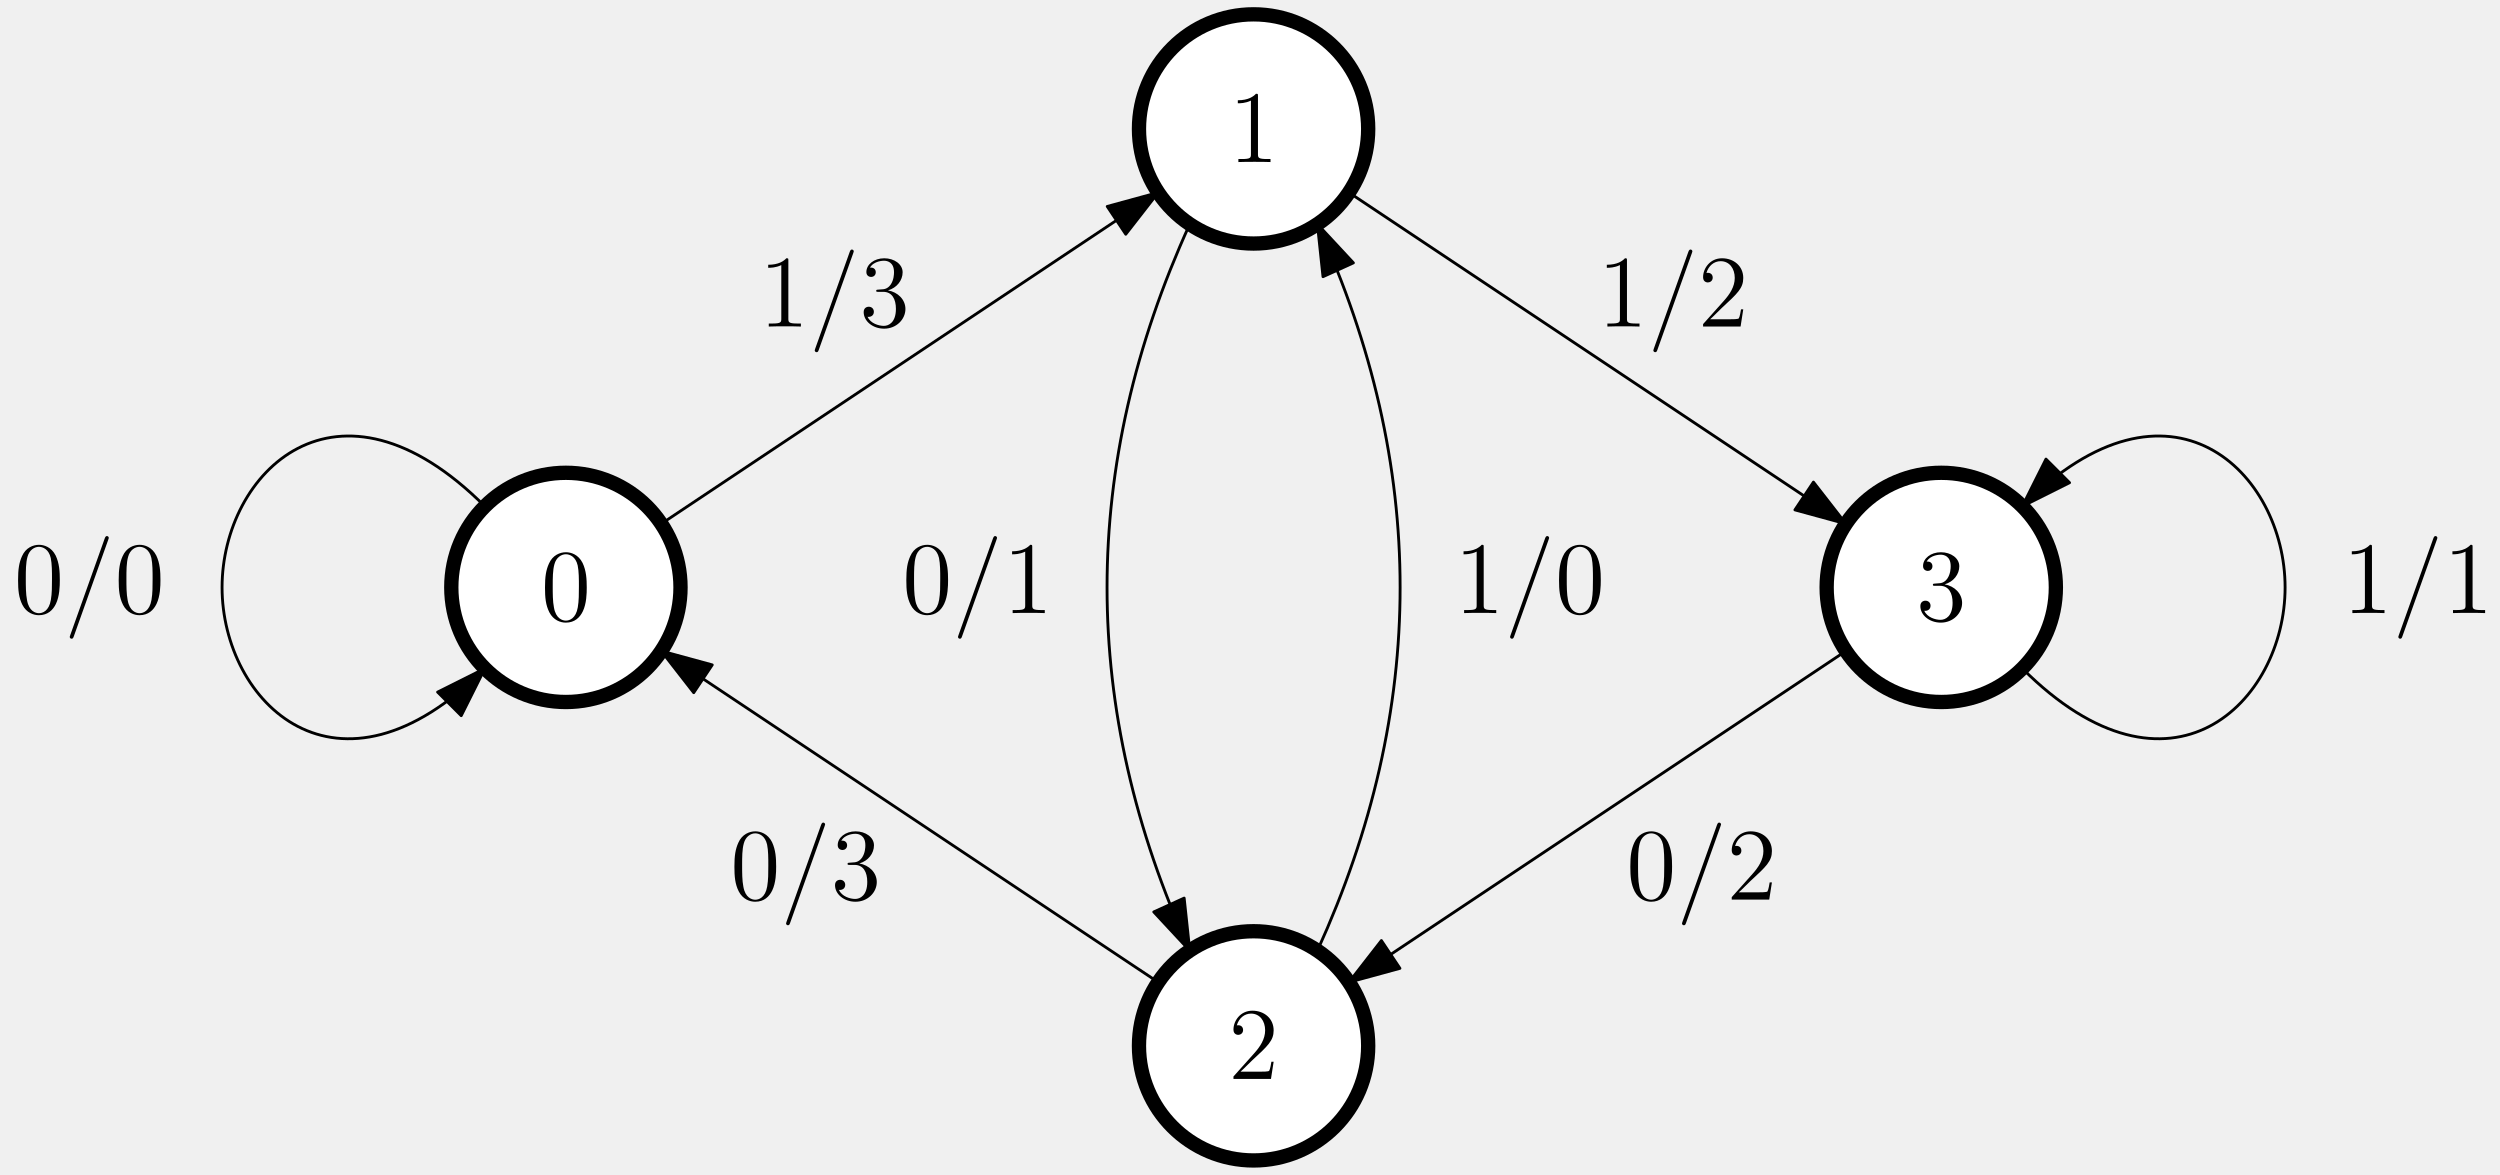
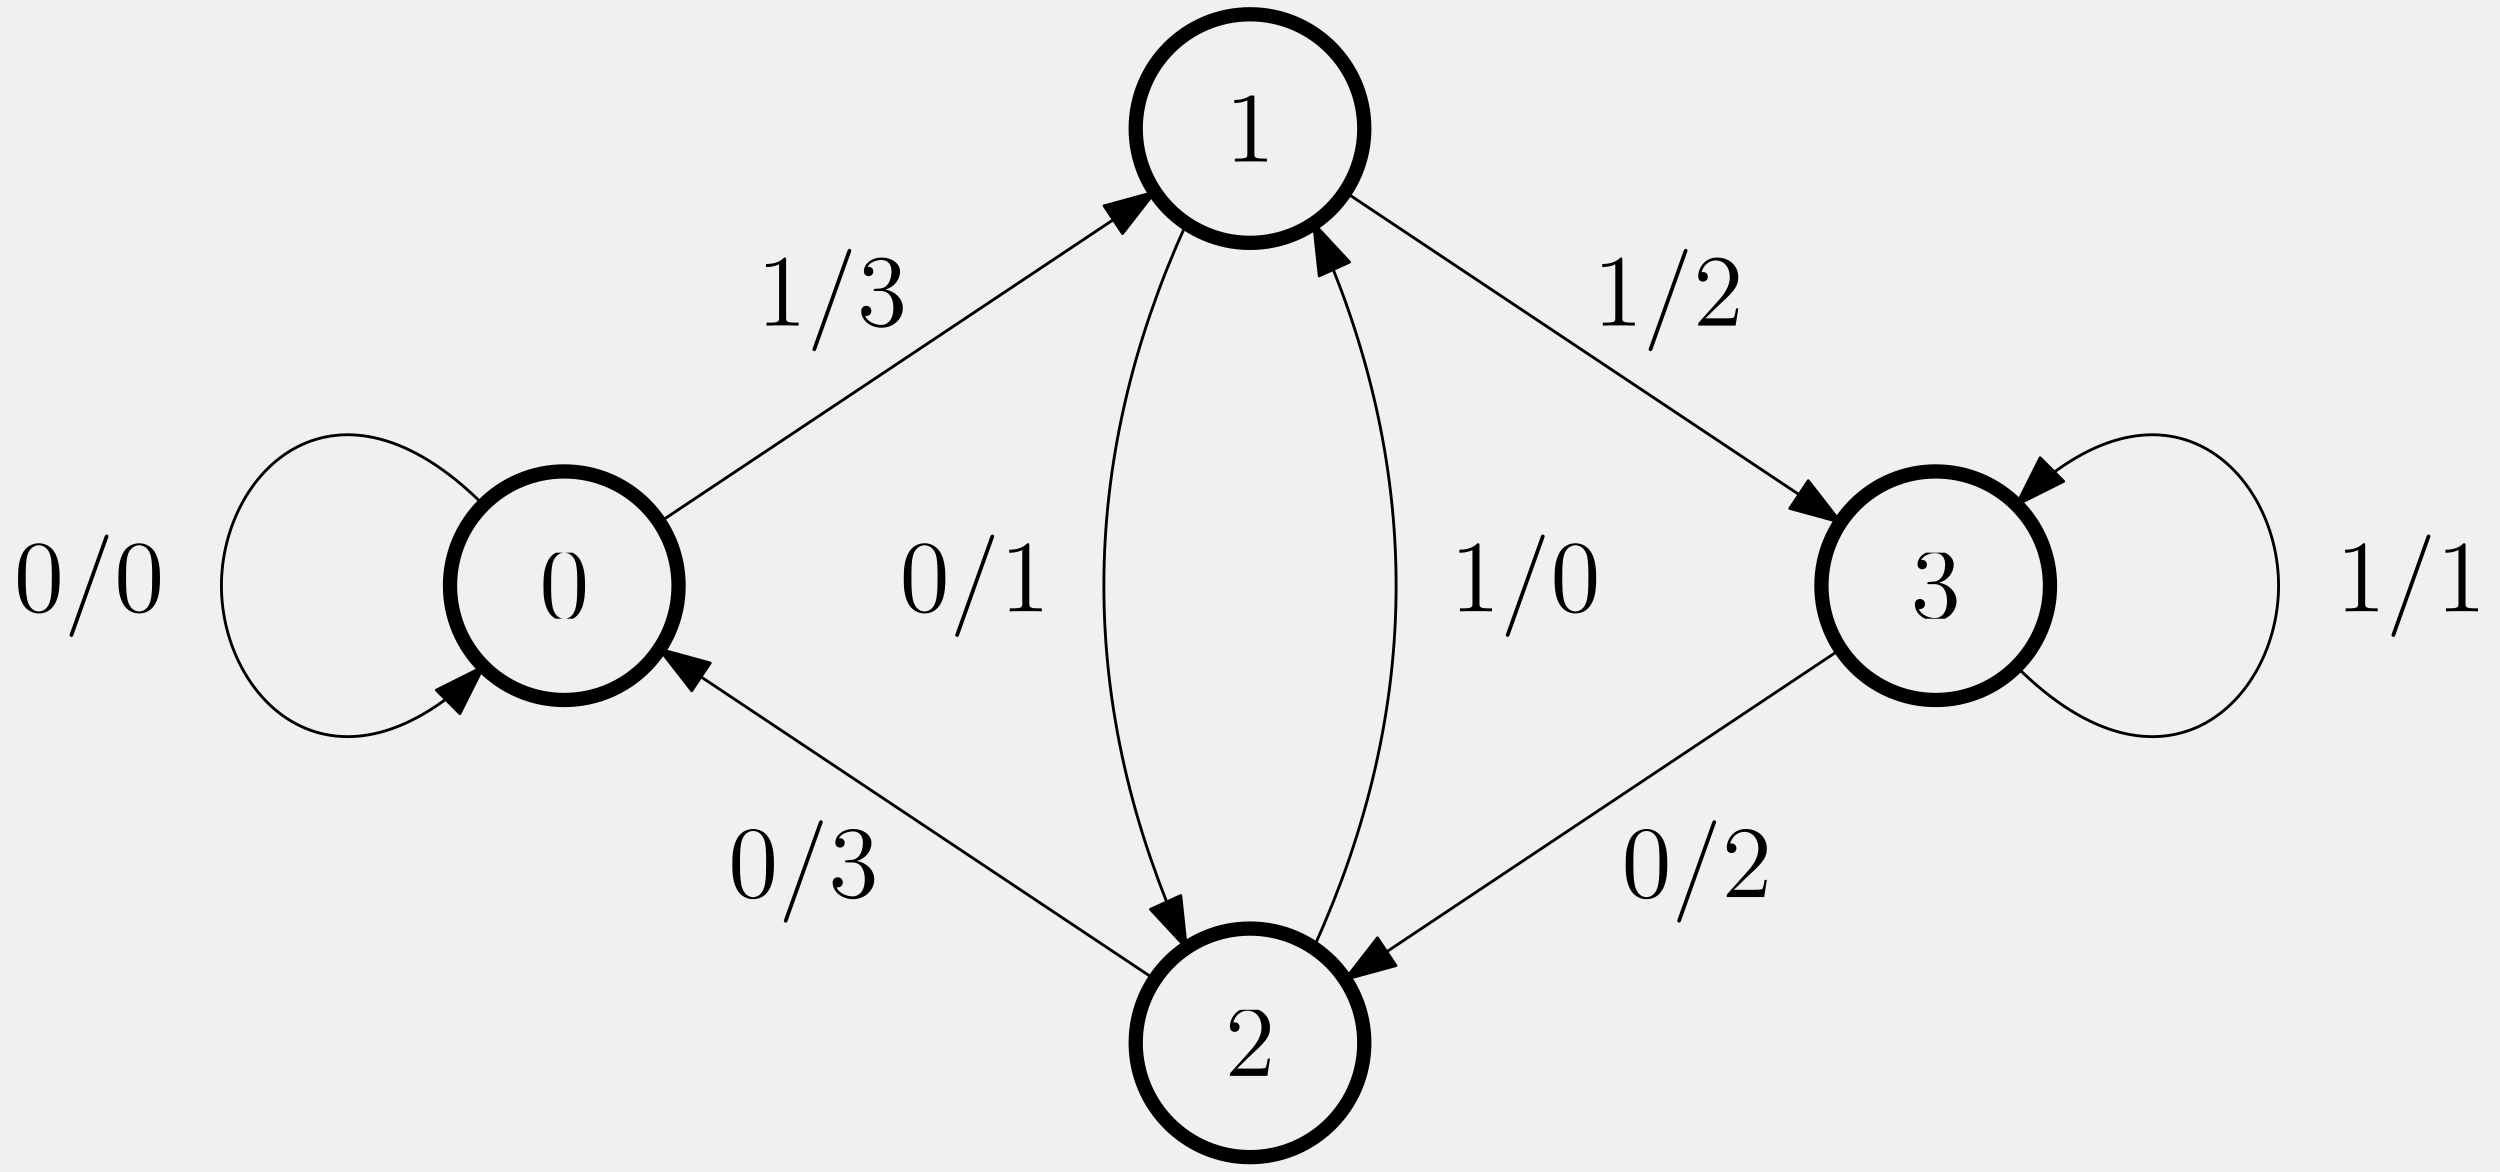
- <svg xmlns="http://www.w3.org/2000/svg" xmlns:xlink="http://www.w3.org/1999/xlink" width="349" height="164" viewBox="0 0 349 164">
+ <svg xmlns="http://www.w3.org/2000/svg" xmlns:xlink="http://www.w3.org/1999/xlink" width="350" height="164" viewBox="0 0 350 164">
+   <style>
+       .fill { fill: black; }
+       .stroke { stroke: black; }
+       @media (prefers-color-scheme: dark) {
+         .fill { fill: white; }
+         .stroke { stroke: white; }
+       }
+     </style>
  <defs>
    <g>
      <g id="glyph-0-0">
- </g>
+         <path d="M 4.125 -9.188 C 4.125 -9.531 4.125 -9.531 3.844 -9.531 C 3.5 -9.156 2.781 -8.625 1.312 -8.625 L 1.312 -8.203 C 1.641 -8.203 2.359 -8.203 3.141 -8.578 L 3.141 -1.109 C 3.141 -0.594 3.094 -0.422 1.844 -0.422 L 1.391 -0.422 L 1.391 0 C 1.781 -0.031 3.172 -0.031 3.641 -0.031 C 4.109 -0.031 5.5 -0.031 5.875 0 L 5.875 -0.422 L 5.438 -0.422 C 4.172 -0.422 4.125 -0.594 4.125 -1.109 Z M 4.125 -9.188 " />
+       </g>
      <g id="glyph-0-1">
+         <path d="M 6.422 -4.594 C 6.422 -5.781 6.359 -6.938 5.844 -8.031 C 5.25 -9.219 4.219 -9.531 3.516 -9.531 C 2.688 -9.531 1.656 -9.125 1.141 -7.938 C 0.734 -7.031 0.594 -6.141 0.594 -4.594 C 0.594 -3.203 0.688 -2.156 1.203 -1.141 C 1.766 -0.047 2.75 0.297 3.5 0.297 C 4.75 0.297 5.469 -0.438 5.875 -1.281 C 6.391 -2.359 6.422 -3.766 6.422 -4.594 Z M 3.5 0.016 C 3.047 0.016 2.109 -0.25 1.844 -1.812 C 1.672 -2.672 1.672 -3.766 1.672 -4.766 C 1.672 -5.938 1.672 -7 1.906 -7.844 C 2.156 -8.812 2.891 -9.25 3.5 -9.25 C 4.047 -9.25 4.875 -8.922 5.156 -7.688 C 5.328 -6.875 5.328 -5.734 5.328 -4.766 C 5.328 -3.797 5.328 -2.719 5.172 -1.844 C 4.906 -0.266 4 0.016 3.5 0.016 Z M 3.5 0.016 " />
+       </g>
+       <g id="glyph-0-2">
+         <path d="M 2.641 -5.156 C 2.391 -5.141 2.344 -5.125 2.344 -4.984 C 2.344 -4.844 2.406 -4.844 2.672 -4.844 L 3.328 -4.844 C 4.547 -4.844 5.094 -3.844 5.094 -2.469 C 5.094 -0.594 4.109 -0.094 3.406 -0.094 C 2.719 -0.094 1.547 -0.422 1.141 -1.359 C 1.594 -1.297 2.016 -1.547 2.016 -2.062 C 2.016 -2.484 1.703 -2.766 1.312 -2.766 C 0.969 -2.766 0.594 -2.562 0.594 -2.016 C 0.594 -0.75 1.859 0.297 3.453 0.297 C 5.156 0.297 6.422 -1 6.422 -2.453 C 6.422 -3.766 5.359 -4.812 3.984 -5.047 C 5.234 -5.406 6.031 -6.453 6.031 -7.578 C 6.031 -8.703 4.859 -9.531 3.469 -9.531 C 2.031 -9.531 0.969 -8.656 0.969 -7.609 C 0.969 -7.047 1.422 -6.922 1.641 -6.922 C 1.938 -6.922 2.281 -7.141 2.281 -7.578 C 2.281 -8.031 1.938 -8.234 1.625 -8.234 C 1.531 -8.234 1.5 -8.234 1.469 -8.219 C 2.016 -9.188 3.359 -9.188 3.422 -9.188 C 3.906 -9.188 4.828 -8.984 4.828 -7.578 C 4.828 -7.297 4.797 -6.5 4.375 -5.875 C 3.938 -5.25 3.453 -5.203 3.062 -5.188 Z M 2.641 -5.156 " />
+       </g>
+       <g id="glyph-0-3">
+         <path d="M 6.312 -2.406 L 6 -2.406 C 5.953 -2.172 5.844 -1.375 5.688 -1.141 C 5.594 -1.016 4.781 -1.016 4.344 -1.016 L 1.688 -1.016 C 2.078 -1.344 2.953 -2.266 3.328 -2.609 C 5.516 -4.625 6.312 -5.359 6.312 -6.781 C 6.312 -8.438 5 -9.531 3.344 -9.531 C 1.672 -9.531 0.703 -8.125 0.703 -6.891 C 0.703 -6.156 1.328 -6.156 1.375 -6.156 C 1.672 -6.156 2.047 -6.375 2.047 -6.828 C 2.047 -7.234 1.781 -7.5 1.375 -7.5 C 1.25 -7.5 1.219 -7.5 1.172 -7.484 C 1.453 -8.469 2.219 -9.125 3.156 -9.125 C 4.375 -9.125 5.125 -8.109 5.125 -6.781 C 5.125 -5.562 4.422 -4.5 3.594 -3.578 L 0.703 -0.344 L 0.703 0 L 5.938 0 Z M 6.312 -2.406 " />
+       </g>
+       <g id="glyph-1-0">
+         <path d="M 6.422 -4.594 C 6.422 -5.781 6.359 -6.938 5.844 -8.031 C 5.25 -9.219 4.219 -9.531 3.516 -9.531 C 2.688 -9.531 1.656 -9.125 1.141 -7.938 C 0.734 -7.031 0.594 -6.141 0.594 -4.594 C 0.594 -3.203 0.688 -2.156 1.203 -1.141 C 1.766 -0.047 2.75 0.297 3.5 0.297 C 4.75 0.297 5.469 -0.438 5.875 -1.281 C 6.391 -2.359 6.422 -3.766 6.422 -4.594 Z M 3.5 0.016 C 3.047 0.016 2.109 -0.25 1.844 -1.812 C 1.672 -2.672 1.672 -3.766 1.672 -4.766 C 1.672 -5.938 1.672 -7 1.906 -7.844 C 2.156 -8.812 2.891 -9.25 3.5 -9.25 C 4.047 -9.25 4.875 -8.922 5.156 -7.688 C 5.328 -6.875 5.328 -5.734 5.328 -4.766 C 5.328 -3.797 5.328 -2.719 5.172 -1.844 C 4.906 -0.266 4 0.016 3.5 0.016 Z M 3.5 0.016 " />
+       </g>
+       <g id="glyph-1-1">
        <path d="M 4.125 -9.188 C 4.125 -9.531 4.125 -9.531 3.844 -9.531 C 3.5 -9.156 2.781 -8.625 1.312 -8.625 L 1.312 -8.203 C 1.641 -8.203 2.359 -8.203 3.141 -8.578 L 3.141 -1.109 C 3.141 -0.594 3.094 -0.422 1.844 -0.422 L 1.391 -0.422 L 1.391 0 C 1.781 -0.031 3.172 -0.031 3.641 -0.031 C 4.109 -0.031 5.5 -0.031 5.875 0 L 5.875 -0.422 L 5.438 -0.422 C 4.172 -0.422 4.125 -0.594 4.125 -1.109 Z M 4.125 -9.188 " />
      </g>
-       <g id="glyph-0-2">
+       <g id="glyph-2-0">
+         <path d="M 6.156 -10.234 C 6.156 -10.234 6.234 -10.453 6.234 -10.484 C 6.234 -10.656 6.094 -10.75 5.984 -10.75 C 5.906 -10.75 5.781 -10.75 5.672 -10.438 L 0.859 3.062 C 0.859 3.062 0.781 3.281 0.781 3.312 C 0.781 3.484 0.922 3.578 1.031 3.578 C 1.125 3.578 1.25 3.578 1.344 3.266 Z M 6.156 -10.234 " />
+       </g>
+       <g id="glyph-3-0">
        <path d="M 6.422 -4.594 C 6.422 -5.781 6.359 -6.938 5.844 -8.031 C 5.25 -9.219 4.219 -9.531 3.516 -9.531 C 2.688 -9.531 1.656 -9.125 1.141 -7.938 C 0.734 -7.031 0.594 -6.141 0.594 -4.594 C 0.594 -3.203 0.688 -2.156 1.203 -1.141 C 1.766 -0.047 2.75 0.297 3.5 0.297 C 4.75 0.297 5.469 -0.438 5.875 -1.281 C 6.391 -2.359 6.422 -3.766 6.422 -4.594 Z M 3.5 0.016 C 3.047 0.016 2.109 -0.25 1.844 -1.812 C 1.672 -2.672 1.672 -3.766 1.672 -4.766 C 1.672 -5.938 1.672 -7 1.906 -7.844 C 2.156 -8.812 2.891 -9.25 3.5 -9.25 C 4.047 -9.25 4.875 -8.922 5.156 -7.688 C 5.328 -6.875 5.328 -5.734 5.328 -4.766 C 5.328 -3.797 5.328 -2.719 5.172 -1.844 C 4.906 -0.266 4 0.016 3.5 0.016 Z M 3.5 0.016 " />
      </g>
-       <g id="glyph-0-3">
+       <g id="glyph-3-1">
+         <path d="M 4.125 -9.188 C 4.125 -9.531 4.125 -9.531 3.844 -9.531 C 3.5 -9.156 2.781 -8.625 1.312 -8.625 L 1.312 -8.203 C 1.641 -8.203 2.359 -8.203 3.141 -8.578 L 3.141 -1.109 C 3.141 -0.594 3.094 -0.422 1.844 -0.422 L 1.391 -0.422 L 1.391 0 C 1.781 -0.031 3.172 -0.031 3.641 -0.031 C 4.109 -0.031 5.5 -0.031 5.875 0 L 5.875 -0.422 L 5.438 -0.422 C 4.172 -0.422 4.125 -0.594 4.125 -1.109 Z M 4.125 -9.188 " />
+       </g>
+       <g id="glyph-3-2">
+         <path d="M 6.312 -2.406 L 6 -2.406 C 5.953 -2.172 5.844 -1.375 5.688 -1.141 C 5.594 -1.016 4.781 -1.016 4.344 -1.016 L 1.688 -1.016 C 2.078 -1.344 2.953 -2.266 3.328 -2.609 C 5.516 -4.625 6.312 -5.359 6.312 -6.781 C 6.312 -8.438 5 -9.531 3.344 -9.531 C 1.672 -9.531 0.703 -8.125 0.703 -6.891 C 0.703 -6.156 1.328 -6.156 1.375 -6.156 C 1.672 -6.156 2.047 -6.375 2.047 -6.828 C 2.047 -7.234 1.781 -7.5 1.375 -7.5 C 1.25 -7.5 1.219 -7.5 1.172 -7.484 C 1.453 -8.469 2.219 -9.125 3.156 -9.125 C 4.375 -9.125 5.125 -8.109 5.125 -6.781 C 5.125 -5.562 4.422 -4.5 3.594 -3.578 L 0.703 -0.344 L 0.703 0 L 5.938 0 Z M 6.312 -2.406 " />
+       </g>
+       <g id="glyph-3-3">
        <path d="M 2.641 -5.156 C 2.391 -5.141 2.344 -5.125 2.344 -4.984 C 2.344 -4.844 2.406 -4.844 2.672 -4.844 L 3.328 -4.844 C 4.547 -4.844 5.094 -3.844 5.094 -2.469 C 5.094 -0.594 4.109 -0.094 3.406 -0.094 C 2.719 -0.094 1.547 -0.422 1.141 -1.359 C 1.594 -1.297 2.016 -1.547 2.016 -2.062 C 2.016 -2.484 1.703 -2.766 1.312 -2.766 C 0.969 -2.766 0.594 -2.562 0.594 -2.016 C 0.594 -0.75 1.859 0.297 3.453 0.297 C 5.156 0.297 6.422 -1 6.422 -2.453 C 6.422 -3.766 5.359 -4.812 3.984 -5.047 C 5.234 -5.406 6.031 -6.453 6.031 -7.578 C 6.031 -8.703 4.859 -9.531 3.469 -9.531 C 2.031 -9.531 0.969 -8.656 0.969 -7.609 C 0.969 -7.047 1.422 -6.922 1.641 -6.922 C 1.938 -6.922 2.281 -7.141 2.281 -7.578 C 2.281 -8.031 1.938 -8.234 1.625 -8.234 C 1.531 -8.234 1.5 -8.234 1.469 -8.219 C 2.016 -9.188 3.359 -9.188 3.422 -9.188 C 3.906 -9.188 4.828 -8.984 4.828 -7.578 C 4.828 -7.297 4.797 -6.5 4.375 -5.875 C 3.938 -5.25 3.453 -5.203 3.062 -5.188 Z M 2.641 -5.156 " />
      </g>
-       <g id="glyph-0-4">
-         <path d="M 6.312 -2.406 L 6 -2.406 C 5.953 -2.172 5.844 -1.375 5.688 -1.141 C 5.594 -1.016 4.781 -1.016 4.344 -1.016 L 1.688 -1.016 C 2.078 -1.344 2.953 -2.266 3.328 -2.609 C 5.516 -4.625 6.312 -5.359 6.312 -6.781 C 6.312 -8.438 5 -9.531 3.344 -9.531 C 1.672 -9.531 0.703 -8.125 0.703 -6.891 C 0.703 -6.156 1.328 -6.156 1.375 -6.156 C 1.672 -6.156 2.047 -6.375 2.047 -6.828 C 2.047 -7.234 1.781 -7.5 1.375 -7.5 C 1.25 -7.5 1.219 -7.5 1.172 -7.484 C 1.453 -8.469 2.219 -9.125 3.156 -9.125 C 4.375 -9.125 5.125 -8.109 5.125 -6.781 C 5.125 -5.562 4.422 -4.5 3.594 -3.578 L 0.703 -0.344 L 0.703 0 L 5.938 0 Z M 6.312 -2.406 " />
-       </g>
-       <g id="glyph-1-0">
- </g>
-       <g id="glyph-1-1">
-         <path d="M 6.422 -4.594 C 6.422 -5.781 6.359 -6.938 5.844 -8.031 C 5.25 -9.219 4.219 -9.531 3.516 -9.531 C 2.688 -9.531 1.656 -9.125 1.141 -7.938 C 0.734 -7.031 0.594 -6.141 0.594 -4.594 C 0.594 -3.203 0.688 -2.156 1.203 -1.141 C 1.766 -0.047 2.75 0.297 3.5 0.297 C 4.75 0.297 5.469 -0.438 5.875 -1.281 C 6.391 -2.359 6.422 -3.766 6.422 -4.594 Z M 3.5 0.016 C 3.047 0.016 2.109 -0.25 1.844 -1.812 C 1.672 -2.672 1.672 -3.766 1.672 -4.766 C 1.672 -5.938 1.672 -7 1.906 -7.844 C 2.156 -8.812 2.891 -9.25 3.5 -9.25 C 4.047 -9.25 4.875 -8.922 5.156 -7.688 C 5.328 -6.875 5.328 -5.734 5.328 -4.766 C 5.328 -3.797 5.328 -2.719 5.172 -1.844 C 4.906 -0.266 4 0.016 3.5 0.016 Z M 3.5 0.016 " />
-       </g>
-       <g id="glyph-1-2">
-         <path d="M 4.125 -9.188 C 4.125 -9.531 4.125 -9.531 3.844 -9.531 C 3.5 -9.156 2.781 -8.625 1.312 -8.625 L 1.312 -8.203 C 1.641 -8.203 2.359 -8.203 3.141 -8.578 L 3.141 -1.109 C 3.141 -0.594 3.094 -0.422 1.844 -0.422 L 1.391 -0.422 L 1.391 0 C 1.781 -0.031 3.172 -0.031 3.641 -0.031 C 4.109 -0.031 5.5 -0.031 5.875 0 L 5.875 -0.422 L 5.438 -0.422 C 4.172 -0.422 4.125 -0.594 4.125 -1.109 Z M 4.125 -9.188 " />
-       </g>
-       <g id="glyph-2-0">
- </g>
-       <g id="glyph-2-1">
-         <path d="M 6.156 -10.234 C 6.156 -10.234 6.234 -10.453 6.234 -10.484 C 6.234 -10.656 6.094 -10.75 5.984 -10.75 C 5.906 -10.75 5.781 -10.75 5.672 -10.438 L 0.859 3.062 C 0.859 3.062 0.781 3.281 0.781 3.312 C 0.781 3.484 0.922 3.578 1.031 3.578 C 1.125 3.578 1.25 3.578 1.344 3.266 Z M 6.156 -10.234 " />
-       </g>
-       <g id="glyph-3-0">
- </g>
-       <g id="glyph-3-1">
-         <path d="M 6.422 -4.594 C 6.422 -5.781 6.359 -6.938 5.844 -8.031 C 5.25 -9.219 4.219 -9.531 3.516 -9.531 C 2.688 -9.531 1.656 -9.125 1.141 -7.938 C 0.734 -7.031 0.594 -6.141 0.594 -4.594 C 0.594 -3.203 0.688 -2.156 1.203 -1.141 C 1.766 -0.047 2.75 0.297 3.5 0.297 C 4.75 0.297 5.469 -0.438 5.875 -1.281 C 6.391 -2.359 6.422 -3.766 6.422 -4.594 Z M 3.5 0.016 C 3.047 0.016 2.109 -0.25 1.844 -1.812 C 1.672 -2.672 1.672 -3.766 1.672 -4.766 C 1.672 -5.938 1.672 -7 1.906 -7.844 C 2.156 -8.812 2.891 -9.25 3.5 -9.25 C 4.047 -9.25 4.875 -8.922 5.156 -7.688 C 5.328 -6.875 5.328 -5.734 5.328 -4.766 C 5.328 -3.797 5.328 -2.719 5.172 -1.844 C 4.906 -0.266 4 0.016 3.5 0.016 Z M 3.5 0.016 " />
-       </g>
-       <g id="glyph-3-2">
-         <path d="M 4.125 -9.188 C 4.125 -9.531 4.125 -9.531 3.844 -9.531 C 3.5 -9.156 2.781 -8.625 1.312 -8.625 L 1.312 -8.203 C 1.641 -8.203 2.359 -8.203 3.141 -8.578 L 3.141 -1.109 C 3.141 -0.594 3.094 -0.422 1.844 -0.422 L 1.391 -0.422 L 1.391 0 C 1.781 -0.031 3.172 -0.031 3.641 -0.031 C 4.109 -0.031 5.5 -0.031 5.875 0 L 5.875 -0.422 L 5.438 -0.422 C 4.172 -0.422 4.125 -0.594 4.125 -1.109 Z M 4.125 -9.188 " />
-       </g>
-       <g id="glyph-3-3">
-         <path d="M 6.312 -2.406 L 6 -2.406 C 5.953 -2.172 5.844 -1.375 5.688 -1.141 C 5.594 -1.016 4.781 -1.016 4.344 -1.016 L 1.688 -1.016 C 2.078 -1.344 2.953 -2.266 3.328 -2.609 C 5.516 -4.625 6.312 -5.359 6.312 -6.781 C 6.312 -8.438 5 -9.531 3.344 -9.531 C 1.672 -9.531 0.703 -8.125 0.703 -6.891 C 0.703 -6.156 1.328 -6.156 1.375 -6.156 C 1.672 -6.156 2.047 -6.375 2.047 -6.828 C 2.047 -7.234 1.781 -7.5 1.375 -7.5 C 1.25 -7.5 1.219 -7.5 1.172 -7.484 C 1.453 -8.469 2.219 -9.125 3.156 -9.125 C 4.375 -9.125 5.125 -8.109 5.125 -6.781 C 5.125 -5.562 4.422 -4.5 3.594 -3.578 L 0.703 -0.344 L 0.703 0 L 5.938 0 Z M 6.312 -2.406 " />
-       </g>
-       <g id="glyph-3-4">
-         <path d="M 2.641 -5.156 C 2.391 -5.141 2.344 -5.125 2.344 -4.984 C 2.344 -4.844 2.406 -4.844 2.672 -4.844 L 3.328 -4.844 C 4.547 -4.844 5.094 -3.844 5.094 -2.469 C 5.094 -0.594 4.109 -0.094 3.406 -0.094 C 2.719 -0.094 1.547 -0.422 1.141 -1.359 C 1.594 -1.297 2.016 -1.547 2.016 -2.062 C 2.016 -2.484 1.703 -2.766 1.312 -2.766 C 0.969 -2.766 0.594 -2.562 0.594 -2.016 C 0.594 -0.75 1.859 0.297 3.453 0.297 C 5.156 0.297 6.422 -1 6.422 -2.453 C 6.422 -3.766 5.359 -4.812 3.984 -5.047 C 5.234 -5.406 6.031 -6.453 6.031 -7.578 C 6.031 -8.703 4.859 -9.531 3.469 -9.531 C 2.031 -9.531 0.969 -8.656 0.969 -7.609 C 0.969 -7.047 1.422 -6.922 1.641 -6.922 C 1.938 -6.922 2.281 -7.141 2.281 -7.578 C 2.281 -8.031 1.938 -8.234 1.625 -8.234 C 1.531 -8.234 1.5 -8.234 1.469 -8.219 C 2.016 -9.188 3.359 -9.188 3.422 -9.188 C 3.906 -9.188 4.828 -8.984 4.828 -7.578 C 4.828 -7.297 4.797 -6.5 4.375 -5.875 C 3.938 -5.25 3.453 -5.203 3.062 -5.188 Z M 2.641 -5.156 " />
-       </g>
-     </g>
+     </g>
+     <clipPath id="clip-0">
+       <path clip-rule="nonzero" d="M 172 13.375 L 178 13.375 L 178 22.621 L 172 22.621 Z M 172 13.375 " />
+     </clipPath>
+     <clipPath id="clip-1">
+       <path clip-rule="nonzero" d="M 76 77.375 L 82 77.375 L 82 86.621 L 76 86.621 Z M 76 77.375 " />
+     </clipPath>
+     <clipPath id="clip-2">
+       <path clip-rule="nonzero" d="M 268 77.375 L 274 77.375 L 274 86.621 L 268 86.621 Z M 268 77.375 " />
+     </clipPath>
+     <clipPath id="clip-3">
+       <path clip-rule="nonzero" d="M 172 141.375 L 178 141.375 L 178 150.621 L 172 150.621 Z M 172 141.375 " />
+     </clipPath>
+     <clipPath id="clip-4">
+       <path clip-rule="nonzero" d="M 9 74.824 L 16 74.824 L 16 89.172 L 9 89.172 Z M 9 74.824 " />
+     </clipPath>
+     <clipPath id="clip-5">
+       <path clip-rule="nonzero" d="M 334 74.824 L 341 74.824 L 341 89.172 L 334 89.172 Z M 334 74.824 " />
+     </clipPath>
+     <clipPath id="clip-6">
+       <path clip-rule="nonzero" d="M 230 34.824 L 237 34.824 L 237 49.172 L 230 49.172 Z M 230 34.824 " />
+     </clipPath>
+     <clipPath id="clip-7">
+       <path clip-rule="nonzero" d="M 234 114.824 L 241 114.824 L 241 129.172 L 234 129.172 Z M 234 114.824 " />
+     </clipPath>
+     <clipPath id="clip-8">
+       <path clip-rule="nonzero" d="M 113 34.824 L 120 34.824 L 120 49.172 L 113 49.172 Z M 113 34.824 " />
+     </clipPath>
+     <clipPath id="clip-9">
+       <path clip-rule="nonzero" d="M 109 114.824 L 116 114.824 L 116 129.172 L 109 129.172 Z M 109 114.824 " />
+     </clipPath>
+     <clipPath id="clip-10">
+       <path clip-rule="nonzero" d="M 133 74.824 L 140 74.824 L 140 89.172 L 133 89.172 Z M 133 74.824 " />
+     </clipPath>
+     <clipPath id="clip-11">
+       <path clip-rule="nonzero" d="M 210 74.824 L 217 74.824 L 217 89.172 L 210 89.172 Z M 210 74.824 " />
+     </clipPath>
  </defs>
-   <path fill-rule="evenodd" fill="rgb(100%, 100%, 100%)" fill-opacity="1" stroke-width="2" stroke-linecap="butt" stroke-linejoin="round" stroke="rgb(0%, 0%, 0%)" stroke-opacity="1" stroke-miterlimit="10" d="M 208 704 C 208 712.836 200.836 720 192 720 C 183.164 720 176 712.836 176 704 C 176 695.164 183.164 688 192 688 C 200.836 688 208 695.164 208 704 Z M 208 704 " transform="matrix(1, 0, 0, -1, -17, 722)" />
-   <path fill-rule="evenodd" fill="rgb(100%, 100%, 100%)" fill-opacity="1" stroke-width="2" stroke-linecap="butt" stroke-linejoin="round" stroke="rgb(0%, 0%, 0%)" stroke-opacity="1" stroke-miterlimit="10" d="M 208 576 C 208 584.836 200.836 592 192 592 C 183.164 592 176 584.836 176 576 C 176 567.164 183.164 560 192 560 C 200.836 560 208 567.164 208 576 Z M 208 576 " transform="matrix(1, 0, 0, -1, -17, 722)" />
-   <g fill="rgb(0%, 0%, 0%)" fill-opacity="1">
-     <use xlink:href="#glyph-0-1" x="171.488" y="22.622" />
-   </g>
-   <path fill-rule="evenodd" fill="rgb(100%, 100%, 100%)" fill-opacity="1" stroke-width="2" stroke-linecap="butt" stroke-linejoin="round" stroke="rgb(0%, 0%, 0%)" stroke-opacity="1" stroke-miterlimit="10" d="M 112 640 C 112 648.836 104.836 656 96 656 C 87.164 656 80 648.836 80 640 C 80 631.164 87.164 624 96 624 C 104.836 624 112 631.164 112 640 Z M 112 640 " transform="matrix(1, 0, 0, -1, -17, 722)" />
-   <g fill="rgb(0%, 0%, 0%)" fill-opacity="1">
-     <use xlink:href="#glyph-0-2" x="75.488" y="86.623" />
-   </g>
-   <path fill-rule="evenodd" fill="rgb(100%, 100%, 100%)" fill-opacity="1" stroke-width="2" stroke-linecap="butt" stroke-linejoin="round" stroke="rgb(0%, 0%, 0%)" stroke-opacity="1" stroke-miterlimit="10" d="M 304 640 C 304 648.836 296.836 656 288 656 C 279.164 656 272 648.836 272 640 C 272 631.164 279.164 624 288 624 C 296.836 624 304 631.164 304 640 Z M 304 640 " transform="matrix(1, 0, 0, -1, -17, 722)" />
-   <g fill="rgb(0%, 0%, 0%)" fill-opacity="1">
-     <use xlink:href="#glyph-0-3" x="267.488" y="86.623" />
-   </g>
-   <g fill="rgb(0%, 0%, 0%)" fill-opacity="1">
-     <use xlink:href="#glyph-0-4" x="171.488" y="150.623" />
-   </g>
-   <path fill="none" stroke-width="0.4" stroke-linecap="butt" stroke-linejoin="round" stroke="rgb(0%, 0%, 0%)" stroke-opacity="1" stroke-miterlimit="10" d="M 178.688 584.875 L 109.312 631.125 " transform="matrix(1, 0, 0, -1, -17, 722)" />
-   <path fill-rule="evenodd" fill="rgb(0%, 0%, 0%)" fill-opacity="1" stroke-width="0.4" stroke-linecap="butt" stroke-linejoin="round" stroke="rgb(0%, 0%, 0%)" stroke-opacity="1" stroke-miterlimit="10" d="M 109.312 631.125 L 113.844 625.301 L 116.43 629.18 Z M 109.312 631.125 " transform="matrix(1, 0, 0, -1, -17, 722)" />
-   <path fill="none" stroke-width="0.4" stroke-linecap="butt" stroke-linejoin="round" stroke="rgb(0%, 0%, 0%)" stroke-opacity="1" stroke-miterlimit="10" d="M 109.312 648.875 L 178.688 695.125 " transform="matrix(1, 0, 0, -1, -17, 722)" />
-   <path fill-rule="evenodd" fill="rgb(0%, 0%, 0%)" fill-opacity="1" stroke-width="0.4" stroke-linecap="butt" stroke-linejoin="round" stroke="rgb(0%, 0%, 0%)" stroke-opacity="1" stroke-miterlimit="10" d="M 178.688 695.125 L 171.57 693.18 L 174.156 689.301 Z M 178.688 695.125 " transform="matrix(1, 0, 0, -1, -17, 722)" />
-   <path fill="none" stroke-width="0.4" stroke-linecap="butt" stroke-linejoin="round" stroke="rgb(0%, 0%, 0%)" stroke-opacity="1" stroke-miterlimit="10" d="M 205.312 695.125 L 274.688 648.875 " transform="matrix(1, 0, 0, -1, -17, 722)" />
-   <path fill-rule="evenodd" fill="rgb(0%, 0%, 0%)" fill-opacity="1" stroke-width="0.4" stroke-linecap="butt" stroke-linejoin="round" stroke="rgb(0%, 0%, 0%)" stroke-opacity="1" stroke-miterlimit="10" d="M 274.688 648.875 L 270.156 654.699 L 267.57 650.82 Z M 274.688 648.875 " transform="matrix(1, 0, 0, -1, -17, 722)" />
-   <path fill="none" stroke-width="0.4" stroke-linecap="butt" stroke-linejoin="round" stroke="rgb(0%, 0%, 0%)" stroke-opacity="1" stroke-miterlimit="10" d="M 274.688 631.125 L 205.312 584.875 " transform="matrix(1, 0, 0, -1, -17, 722)" />
-   <path fill-rule="evenodd" fill="rgb(0%, 0%, 0%)" fill-opacity="1" stroke-width="0.4" stroke-linecap="butt" stroke-linejoin="round" stroke="rgb(0%, 0%, 0%)" stroke-opacity="1" stroke-miterlimit="10" d="M 205.312 584.875 L 212.43 586.82 L 209.844 590.699 Z M 205.312 584.875 " transform="matrix(1, 0, 0, -1, -17, 722)" />
-   <path fill="none" stroke-width="0.4" stroke-linecap="butt" stroke-linejoin="round" stroke="rgb(0%, 0%, 0%)" stroke-opacity="1" stroke-miterlimit="10" d="M 183.09 589.289 C 167.695 623.098 167.695 656.902 183.09 690.711 " transform="matrix(1, 0, 0, -1, -17, 722)" />
-   <path fill-rule="evenodd" fill="rgb(0%, 0%, 0%)" fill-opacity="1" stroke-width="0.4" stroke-linecap="butt" stroke-linejoin="round" stroke="rgb(0%, 0%, 0%)" stroke-opacity="1" stroke-miterlimit="10" d="M 183.09 589.289 L 182.309 596.625 L 178.066 594.695 Z M 183.09 589.289 " transform="matrix(1, 0, 0, -1, -17, 722)" />
-   <path fill="none" stroke-width="0.4" stroke-linecap="butt" stroke-linejoin="round" stroke="rgb(0%, 0%, 0%)" stroke-opacity="1" stroke-miterlimit="10" d="M 200.91 690.711 C 216.305 656.902 216.305 623.098 200.91 589.289 " transform="matrix(1, 0, 0, -1, -17, 722)" />
-   <path fill-rule="evenodd" fill="rgb(0%, 0%, 0%)" fill-opacity="1" stroke-width="0.4" stroke-linecap="butt" stroke-linejoin="round" stroke="rgb(0%, 0%, 0%)" stroke-opacity="1" stroke-miterlimit="10" d="M 200.91 690.711 L 201.691 683.375 L 205.934 685.305 Z M 200.91 690.711 " transform="matrix(1, 0, 0, -1, -17, 722)" />
-   <path fill="none" stroke-width="0.4" stroke-linecap="butt" stroke-linejoin="round" stroke="rgb(0%, 0%, 0%)" stroke-opacity="1" stroke-miterlimit="10" d="M 299.312 628.688 C 320 608 336 624 336 640 C 336 656 320 672 299.312 651.312 " transform="matrix(1, 0, 0, -1, -17, 722)" />
-   <path fill-rule="evenodd" fill="rgb(0%, 0%, 0%)" fill-opacity="1" stroke-width="0.4" stroke-linecap="butt" stroke-linejoin="round" stroke="rgb(0%, 0%, 0%)" stroke-opacity="1" stroke-miterlimit="10" d="M 299.312 651.312 L 305.91 654.617 L 302.617 657.91 Z M 299.312 651.312 " transform="matrix(1, 0, 0, -1, -17, 722)" />
-   <path fill="none" stroke-width="0.4" stroke-linecap="butt" stroke-linejoin="round" stroke="rgb(0%, 0%, 0%)" stroke-opacity="1" stroke-miterlimit="10" d="M 84.688 651.312 C 64 672 48 656 48 640 C 48 624 64 608 84.688 628.688 " transform="matrix(1, 0, 0, -1, -17, 722)" />
-   <path fill-rule="evenodd" fill="rgb(0%, 0%, 0%)" fill-opacity="1" stroke-width="0.4" stroke-linecap="butt" stroke-linejoin="round" stroke="rgb(0%, 0%, 0%)" stroke-opacity="1" stroke-miterlimit="10" d="M 84.688 628.688 L 78.09 625.383 L 81.387 622.09 Z M 84.688 628.688 " transform="matrix(1, 0, 0, -1, -17, 722)" />
-   <g fill="rgb(0%, 0%, 0%)" fill-opacity="1">
-     <use xlink:href="#glyph-1-1" x="1.929" y="85.586" />
-   </g>
-   <g fill="rgb(0%, 0%, 0%)" fill-opacity="1">
-     <use xlink:href="#glyph-2-1" x="8.953" y="85.586" />
-   </g>
-   <g fill="rgb(0%, 0%, 0%)" fill-opacity="1">
-     <use xlink:href="#glyph-3-1" x="15.976" y="85.586" />
-   </g>
-   <g fill="rgb(0%, 0%, 0%)" fill-opacity="1">
-     <use xlink:href="#glyph-1-2" x="327" y="85.586" />
-   </g>
-   <g fill="rgb(0%, 0%, 0%)" fill-opacity="1">
-     <use xlink:href="#glyph-2-1" x="334.024" y="85.586" />
-   </g>
-   <g fill="rgb(0%, 0%, 0%)" fill-opacity="1">
-     <use xlink:href="#glyph-3-2" x="341.047" y="85.586" />
-   </g>
-   <g fill="rgb(0%, 0%, 0%)" fill-opacity="1">
-     <use xlink:href="#glyph-1-2" x="223" y="45.586" />
-   </g>
-   <g fill="rgb(0%, 0%, 0%)" fill-opacity="1">
-     <use xlink:href="#glyph-2-1" x="230.024" y="45.586" />
-   </g>
-   <g fill="rgb(0%, 0%, 0%)" fill-opacity="1">
-     <use xlink:href="#glyph-3-3" x="237.047" y="45.586" />
-   </g>
-   <g fill="rgb(0%, 0%, 0%)" fill-opacity="1">
-     <use xlink:href="#glyph-1-1" x="227" y="125.586" />
-   </g>
-   <g fill="rgb(0%, 0%, 0%)" fill-opacity="1">
-     <use xlink:href="#glyph-2-1" x="234.024" y="125.586" />
-   </g>
-   <g fill="rgb(0%, 0%, 0%)" fill-opacity="1">
-     <use xlink:href="#glyph-3-3" x="241.047" y="125.586" />
-   </g>
-   <g fill="rgb(0%, 0%, 0%)" fill-opacity="1">
-     <use xlink:href="#glyph-1-2" x="105.929" y="45.586" />
-   </g>
-   <g fill="rgb(0%, 0%, 0%)" fill-opacity="1">
-     <use xlink:href="#glyph-2-1" x="112.953" y="45.586" />
-   </g>
-   <g fill="rgb(0%, 0%, 0%)" fill-opacity="1">
-     <use xlink:href="#glyph-3-4" x="119.976" y="45.586" />
-   </g>
-   <g fill="rgb(0%, 0%, 0%)" fill-opacity="1">
-     <use xlink:href="#glyph-1-1" x="101.929" y="125.586" />
-   </g>
-   <g fill="rgb(0%, 0%, 0%)" fill-opacity="1">
-     <use xlink:href="#glyph-2-1" x="108.953" y="125.586" />
-   </g>
-   <g fill="rgb(0%, 0%, 0%)" fill-opacity="1">
-     <use xlink:href="#glyph-3-4" x="115.976" y="125.586" />
-   </g>
-   <g fill="rgb(0%, 0%, 0%)" fill-opacity="1">
-     <use xlink:href="#glyph-1-1" x="125.929" y="85.586" />
-   </g>
-   <g fill="rgb(0%, 0%, 0%)" fill-opacity="1">
-     <use xlink:href="#glyph-2-1" x="132.953" y="85.586" />
-   </g>
-   <g fill="rgb(0%, 0%, 0%)" fill-opacity="1">
-     <use xlink:href="#glyph-3-2" x="139.976" y="85.586" />
-   </g>
-   <g fill="rgb(0%, 0%, 0%)" fill-opacity="1">
-     <use xlink:href="#glyph-1-2" x="203" y="85.586" />
-   </g>
-   <g fill="rgb(0%, 0%, 0%)" fill-opacity="1">
-     <use xlink:href="#glyph-2-1" x="210.024" y="85.586" />
-   </g>
-   <g fill="rgb(0%, 0%, 0%)" fill-opacity="1">
-     <use xlink:href="#glyph-3-1" x="217.047" y="85.586" />
+   <path fill="none" stroke-width="2" stroke-linecap="butt" stroke-linejoin="round" stroke-opacity="1" stroke-miterlimit="10" d="M 208 704 C 208 712.836 200.836 720 192 720 C 183.164 720 176 712.836 176 704 C 176 695.164 183.164 688 192 688 C 200.836 688 208 695.164 208 704 Z M 208 704 " transform="matrix(1, 0, 0, -1, -17, 722)" class="stroke" />
+   <path fill="none" stroke-width="2" stroke-linecap="butt" stroke-linejoin="round" stroke-opacity="1" stroke-miterlimit="10" d="M 208 576 C 208 584.836 200.836 592 192 592 C 183.164 592 176 584.836 176 576 C 176 567.164 183.164 560 192 560 C 200.836 560 208 567.164 208 576 Z M 208 576 " transform="matrix(1, 0, 0, -1, -17, 722)" class="stroke" />
+   <g clip-path="url(#clip-0)">
+     <g fill-opacity="1" class="fill">
+       <use xlink:href="#glyph-0-0" x="171.488" y="22.622" />
+     </g>
+   </g>
+   <path fill="none" stroke-width="2" stroke-linecap="butt" stroke-linejoin="round" stroke-opacity="1" stroke-miterlimit="10" d="M 112 640 C 112 648.836 104.836 656 96 656 C 87.164 656 80 648.836 80 640 C 80 631.164 87.164 624 96 624 C 104.836 624 112 631.164 112 640 Z M 112 640 " transform="matrix(1, 0, 0, -1, -17, 722)" class="stroke" />
+   <g clip-path="url(#clip-1)">
+     <g fill-opacity="1" class="fill">
+       <use xlink:href="#glyph-0-1" x="75.488" y="86.623" />
+     </g>
+   </g>
+   <path fill="none" stroke-width="2" stroke-linecap="butt" stroke-linejoin="round" stroke-opacity="1" stroke-miterlimit="10" d="M 304 640 C 304 648.836 296.836 656 288 656 C 279.164 656 272 648.836 272 640 C 272 631.164 279.164 624 288 624 C 296.836 624 304 631.164 304 640 Z M 304 640 " transform="matrix(1, 0, 0, -1, -17, 722)" class="stroke" />
+   <g clip-path="url(#clip-2)">
+     <g fill-opacity="1" class="fill">
+       <use xlink:href="#glyph-0-2" x="267.488" y="86.623" />
+     </g>
+   </g>
+   <g clip-path="url(#clip-3)">
+     <g fill-opacity="1" class="fill">
+       <use xlink:href="#glyph-0-3" x="171.488" y="150.623" />
+     </g>
+   </g>
+   <path fill="none" stroke-width="0.4" stroke-linecap="butt" stroke-linejoin="round" stroke-opacity="1" stroke-miterlimit="10" d="M 178.688 584.875 L 109.312 631.125 " transform="matrix(1, 0, 0, -1, -17, 722)" class="stroke" />
+   <path fill-rule="evenodd" fill-opacity="1" stroke-width="0.4" stroke-linecap="butt" stroke-linejoin="round" stroke-opacity="1" stroke-miterlimit="10" d="M 109.312 631.125 L 113.844 625.301 L 116.43 629.18 Z M 109.312 631.125 " transform="matrix(1, 0, 0, -1, -17, 722)" class="fill stroke" />
+   <path fill="none" stroke-width="0.4" stroke-linecap="butt" stroke-linejoin="round" stroke-opacity="1" stroke-miterlimit="10" d="M 109.312 648.875 L 178.688 695.125 " transform="matrix(1, 0, 0, -1, -17, 722)" class="stroke" />
+   <path fill-rule="evenodd" fill-opacity="1" stroke-width="0.4" stroke-linecap="butt" stroke-linejoin="round" stroke-opacity="1" stroke-miterlimit="10" d="M 178.688 695.125 L 171.57 693.18 L 174.156 689.301 Z M 178.688 695.125 " transform="matrix(1, 0, 0, -1, -17, 722)" class="fill stroke" />
+   <path fill="none" stroke-width="0.4" stroke-linecap="butt" stroke-linejoin="round" stroke-opacity="1" stroke-miterlimit="10" d="M 205.312 695.125 L 274.688 648.875 " transform="matrix(1, 0, 0, -1, -17, 722)" class="stroke" />
+   <path fill-rule="evenodd" fill-opacity="1" stroke-width="0.4" stroke-linecap="butt" stroke-linejoin="round" stroke-opacity="1" stroke-miterlimit="10" d="M 274.688 648.875 L 270.156 654.699 L 267.57 650.82 Z M 274.688 648.875 " transform="matrix(1, 0, 0, -1, -17, 722)" class="fill stroke" />
+   <path fill="none" stroke-width="0.4" stroke-linecap="butt" stroke-linejoin="round" stroke-opacity="1" stroke-miterlimit="10" d="M 274.688 631.125 L 205.312 584.875 " transform="matrix(1, 0, 0, -1, -17, 722)" class="stroke" />
+   <path fill-rule="evenodd" fill-opacity="1" stroke-width="0.4" stroke-linecap="butt" stroke-linejoin="round" stroke-opacity="1" stroke-miterlimit="10" d="M 205.312 584.875 L 212.43 586.82 L 209.844 590.699 Z M 205.312 584.875 " transform="matrix(1, 0, 0, -1, -17, 722)" class="fill stroke" />
+   <path fill="none" stroke-width="0.4" stroke-linecap="butt" stroke-linejoin="round" stroke-opacity="1" stroke-miterlimit="10" d="M 183.09 589.289 C 167.695 623.098 167.695 656.902 183.09 690.711 " transform="matrix(1, 0, 0, -1, -17, 722)" class="stroke" />
+   <path fill-rule="evenodd" fill-opacity="1" stroke-width="0.4" stroke-linecap="butt" stroke-linejoin="round" stroke-opacity="1" stroke-miterlimit="10" d="M 183.09 589.289 L 182.309 596.625 L 178.066 594.695 Z M 183.09 589.289 " transform="matrix(1, 0, 0, -1, -17, 722)" class="fill stroke" />
+   <path fill="none" stroke-width="0.4" stroke-linecap="butt" stroke-linejoin="round" stroke-opacity="1" stroke-miterlimit="10" d="M 200.91 690.711 C 216.305 656.902 216.305 623.098 200.91 589.289 " transform="matrix(1, 0, 0, -1, -17, 722)" class="stroke" />
+   <path fill-rule="evenodd" fill-opacity="1" stroke-width="0.4" stroke-linecap="butt" stroke-linejoin="round" stroke-opacity="1" stroke-miterlimit="10" d="M 200.91 690.711 L 201.691 683.375 L 205.934 685.305 Z M 200.91 690.711 " transform="matrix(1, 0, 0, -1, -17, 722)" class="fill stroke" />
+   <path fill="none" stroke-width="0.4" stroke-linecap="butt" stroke-linejoin="round" stroke-opacity="1" stroke-miterlimit="10" d="M 299.312 628.688 C 320 608 336 624 336 640 C 336 656 320 672 299.312 651.312 " transform="matrix(1, 0, 0, -1, -17, 722)" class="stroke" />
+   <path fill-rule="evenodd" fill-opacity="1" stroke-width="0.4" stroke-linecap="butt" stroke-linejoin="round" stroke-opacity="1" stroke-miterlimit="10" d="M 299.312 651.312 L 305.91 654.617 L 302.617 657.91 Z M 299.312 651.312 " transform="matrix(1, 0, 0, -1, -17, 722)" class="fill stroke" />
+   <path fill="none" stroke-width="0.4" stroke-linecap="butt" stroke-linejoin="round" stroke-opacity="1" stroke-miterlimit="10" d="M 84.688 651.312 C 64 672 48 656 48 640 C 48 624 64 608 84.688 628.688 " transform="matrix(1, 0, 0, -1, -17, 722)" class="stroke" />
+   <path fill-rule="evenodd" fill-opacity="1" stroke-width="0.4" stroke-linecap="butt" stroke-linejoin="round" stroke-opacity="1" stroke-miterlimit="10" d="M 84.688 628.688 L 78.09 625.383 L 81.387 622.09 Z M 84.688 628.688 " transform="matrix(1, 0, 0, -1, -17, 722)" class="fill stroke" />
+   <g fill-opacity="1" class="fill">
+     <use xlink:href="#glyph-1-0" x="1.929" y="85.586" />
+   </g>
+   <g clip-path="url(#clip-4)">
+     <g fill-opacity="1" class="fill">
+       <use xlink:href="#glyph-2-0" x="8.953" y="85.586" />
+     </g>
+   </g>
+   <g fill-opacity="1" class="fill">
+     <use xlink:href="#glyph-3-0" x="15.976" y="85.586" />
+   </g>
+   <g fill-opacity="1" class="fill">
+     <use xlink:href="#glyph-1-1" x="327" y="85.586" />
+   </g>
+   <g clip-path="url(#clip-5)">
+     <g fill-opacity="1" class="fill">
+       <use xlink:href="#glyph-2-0" x="334.024" y="85.586" />
+     </g>
+   </g>
+   <g fill-opacity="1" class="fill">
+     <use xlink:href="#glyph-3-1" x="341.047" y="85.586" />
+   </g>
+   <g fill-opacity="1" class="fill">
+     <use xlink:href="#glyph-1-1" x="223" y="45.586" />
+   </g>
+   <g clip-path="url(#clip-6)">
+     <g fill-opacity="1" class="fill">
+       <use xlink:href="#glyph-2-0" x="230.024" y="45.586" />
+     </g>
+   </g>
+   <g fill-opacity="1" class="fill">
+     <use xlink:href="#glyph-3-2" x="237.047" y="45.586" />
+   </g>
+   <g fill-opacity="1" class="fill">
+     <use xlink:href="#glyph-1-0" x="227" y="125.586" />
+   </g>
+   <g clip-path="url(#clip-7)">
+     <g fill-opacity="1" class="fill">
+       <use xlink:href="#glyph-2-0" x="234.024" y="125.586" />
+     </g>
+   </g>
+   <g fill-opacity="1" class="fill">
+     <use xlink:href="#glyph-3-2" x="241.047" y="125.586" />
+   </g>
+   <g fill-opacity="1" class="fill">
+     <use xlink:href="#glyph-1-1" x="105.929" y="45.586" />
+   </g>
+   <g clip-path="url(#clip-8)">
+     <g fill-opacity="1" class="fill">
+       <use xlink:href="#glyph-2-0" x="112.953" y="45.586" />
+     </g>
+   </g>
+   <g fill-opacity="1" class="fill">
+     <use xlink:href="#glyph-3-3" x="119.976" y="45.586" />
+   </g>
+   <g fill-opacity="1" class="fill">
+     <use xlink:href="#glyph-1-0" x="101.929" y="125.586" />
+   </g>
+   <g clip-path="url(#clip-9)">
+     <g fill-opacity="1" class="fill">
+       <use xlink:href="#glyph-2-0" x="108.953" y="125.586" />
+     </g>
+   </g>
+   <g fill-opacity="1" class="fill">
+     <use xlink:href="#glyph-3-3" x="115.976" y="125.586" />
+   </g>
+   <g fill-opacity="1" class="fill">
+     <use xlink:href="#glyph-1-0" x="125.929" y="85.586" />
+   </g>
+   <g clip-path="url(#clip-10)">
+     <g fill-opacity="1" class="fill">
+       <use xlink:href="#glyph-2-0" x="132.953" y="85.586" />
+     </g>
+   </g>
+   <g fill-opacity="1" class="fill">
+     <use xlink:href="#glyph-3-1" x="139.976" y="85.586" />
+   </g>
+   <g fill-opacity="1" class="fill">
+     <use xlink:href="#glyph-1-1" x="203" y="85.586" />
+   </g>
+   <g clip-path="url(#clip-11)">
+     <g fill-opacity="1" class="fill">
+       <use xlink:href="#glyph-2-0" x="210.024" y="85.586" />
+     </g>
+   </g>
+   <g fill-opacity="1" class="fill">
+     <use xlink:href="#glyph-3-0" x="217.047" y="85.586" />
  </g>
</svg>
